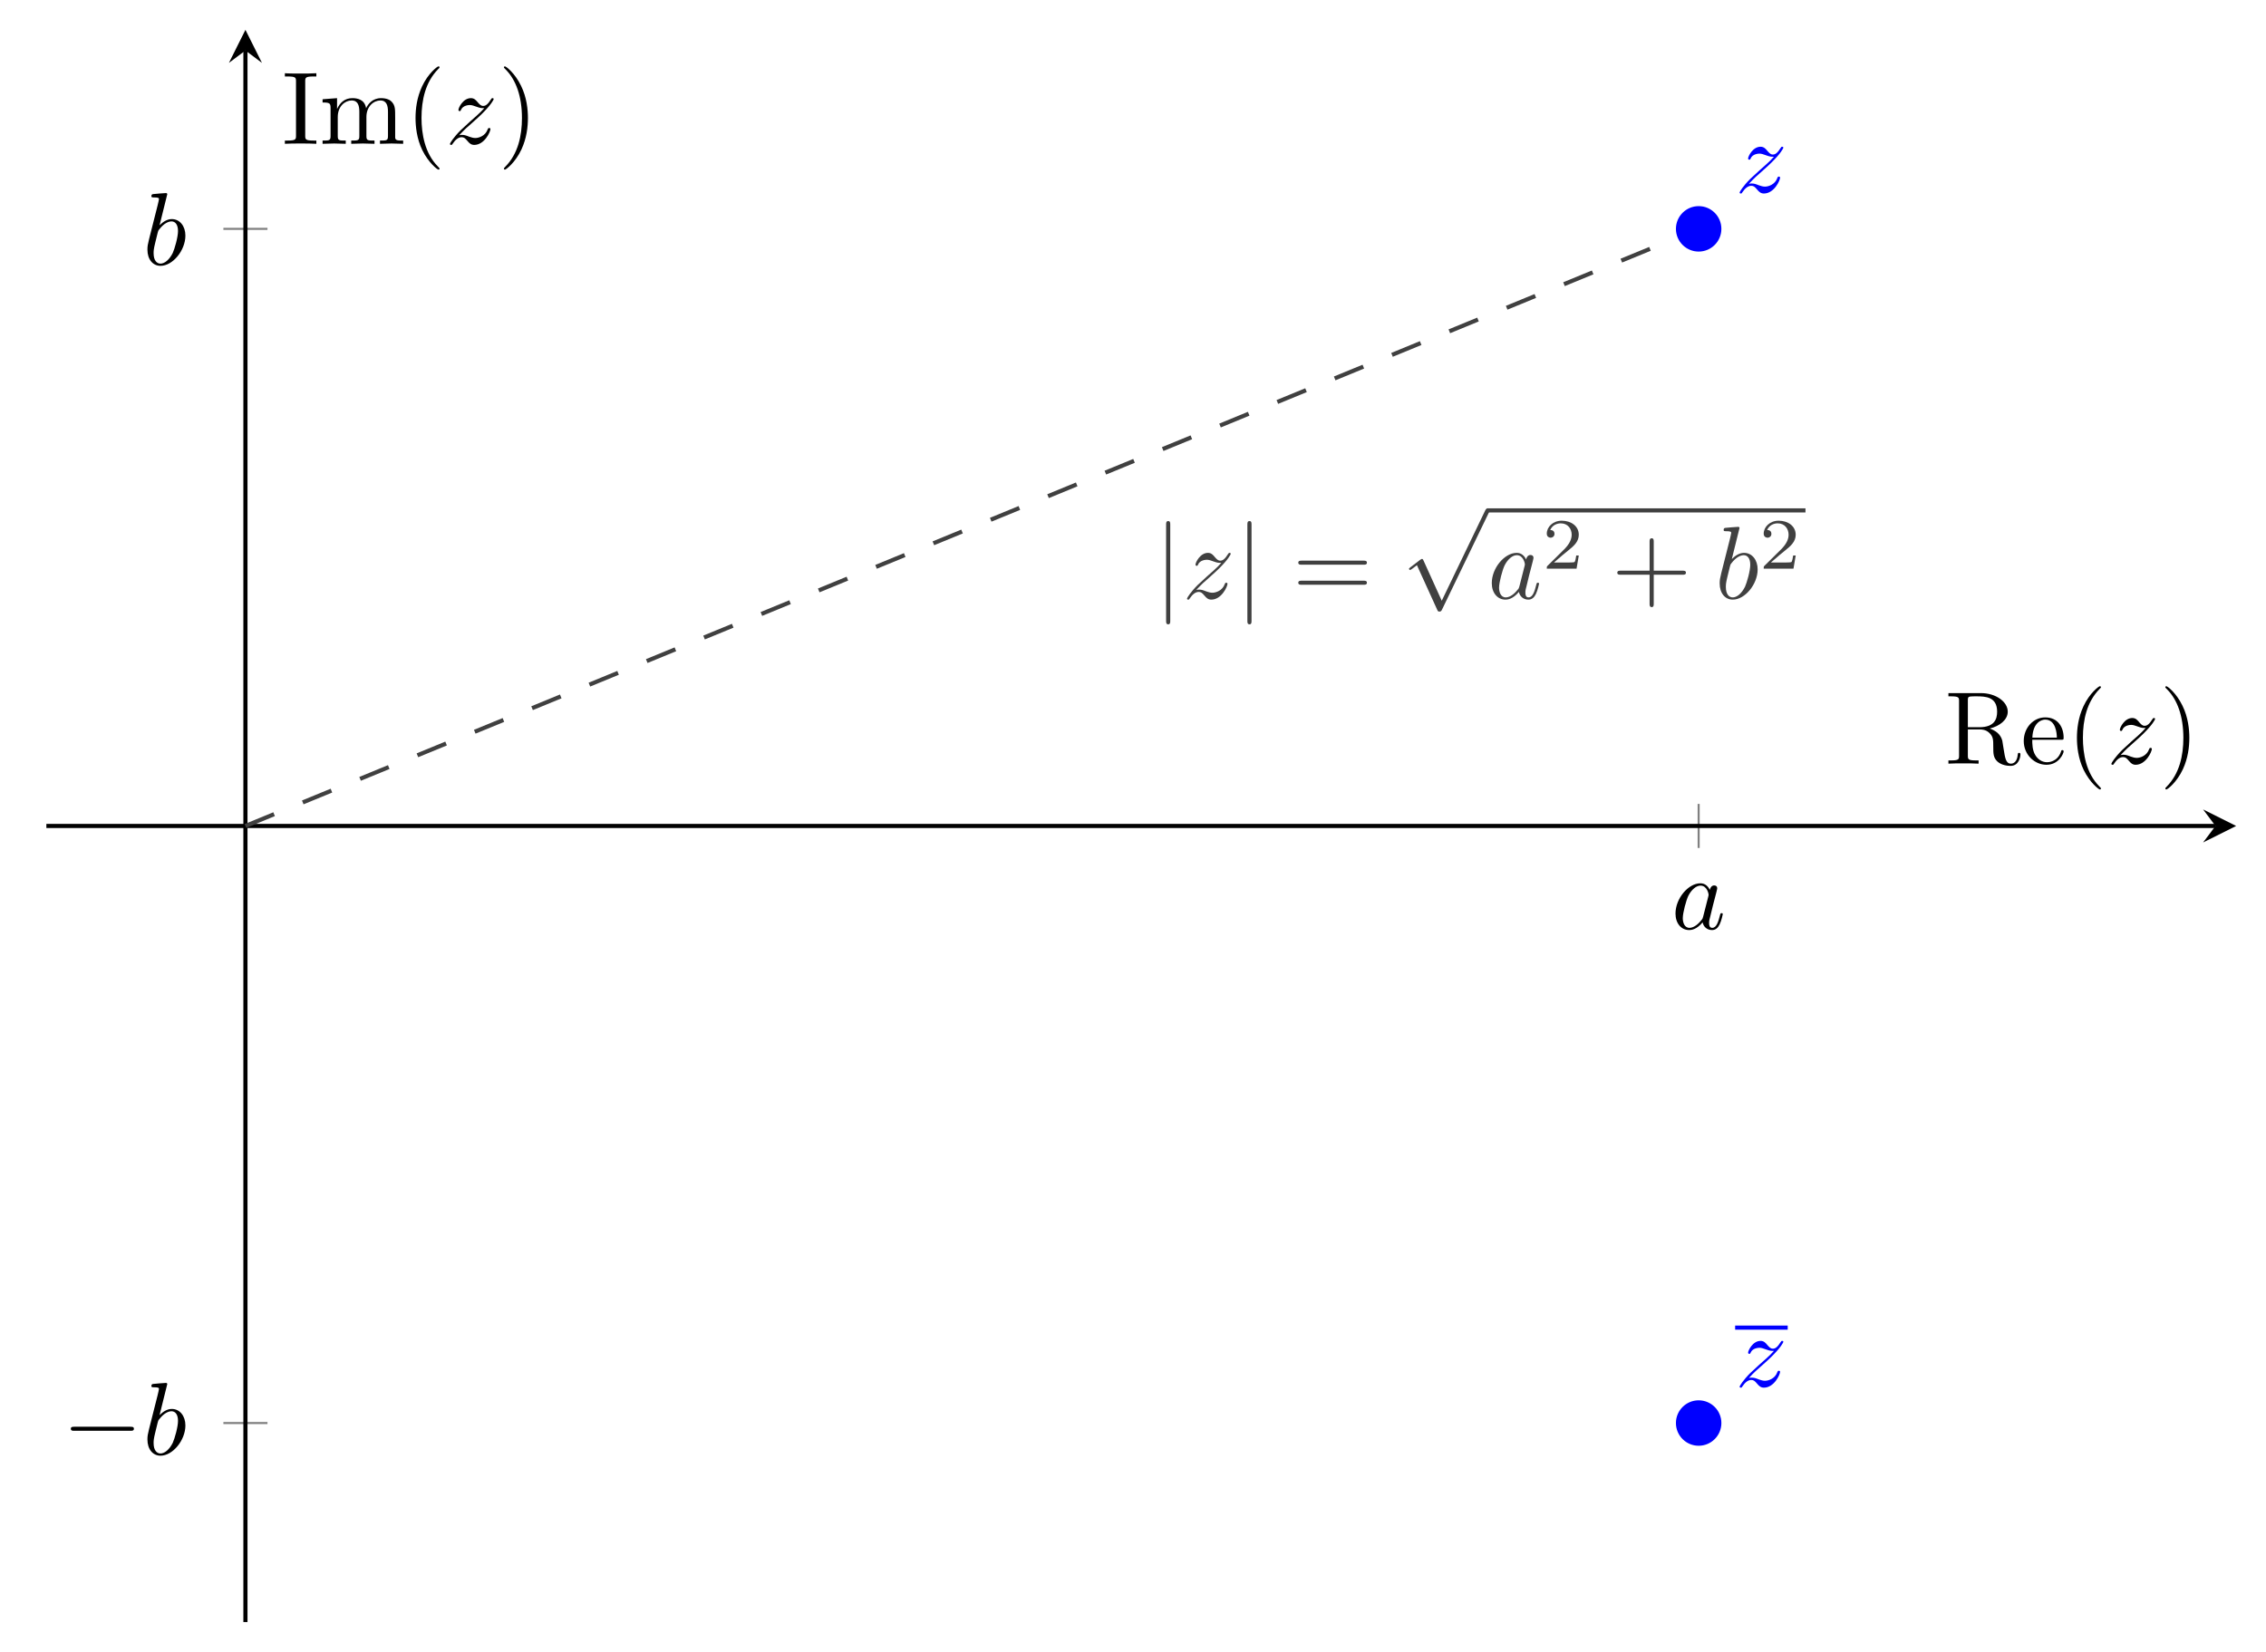
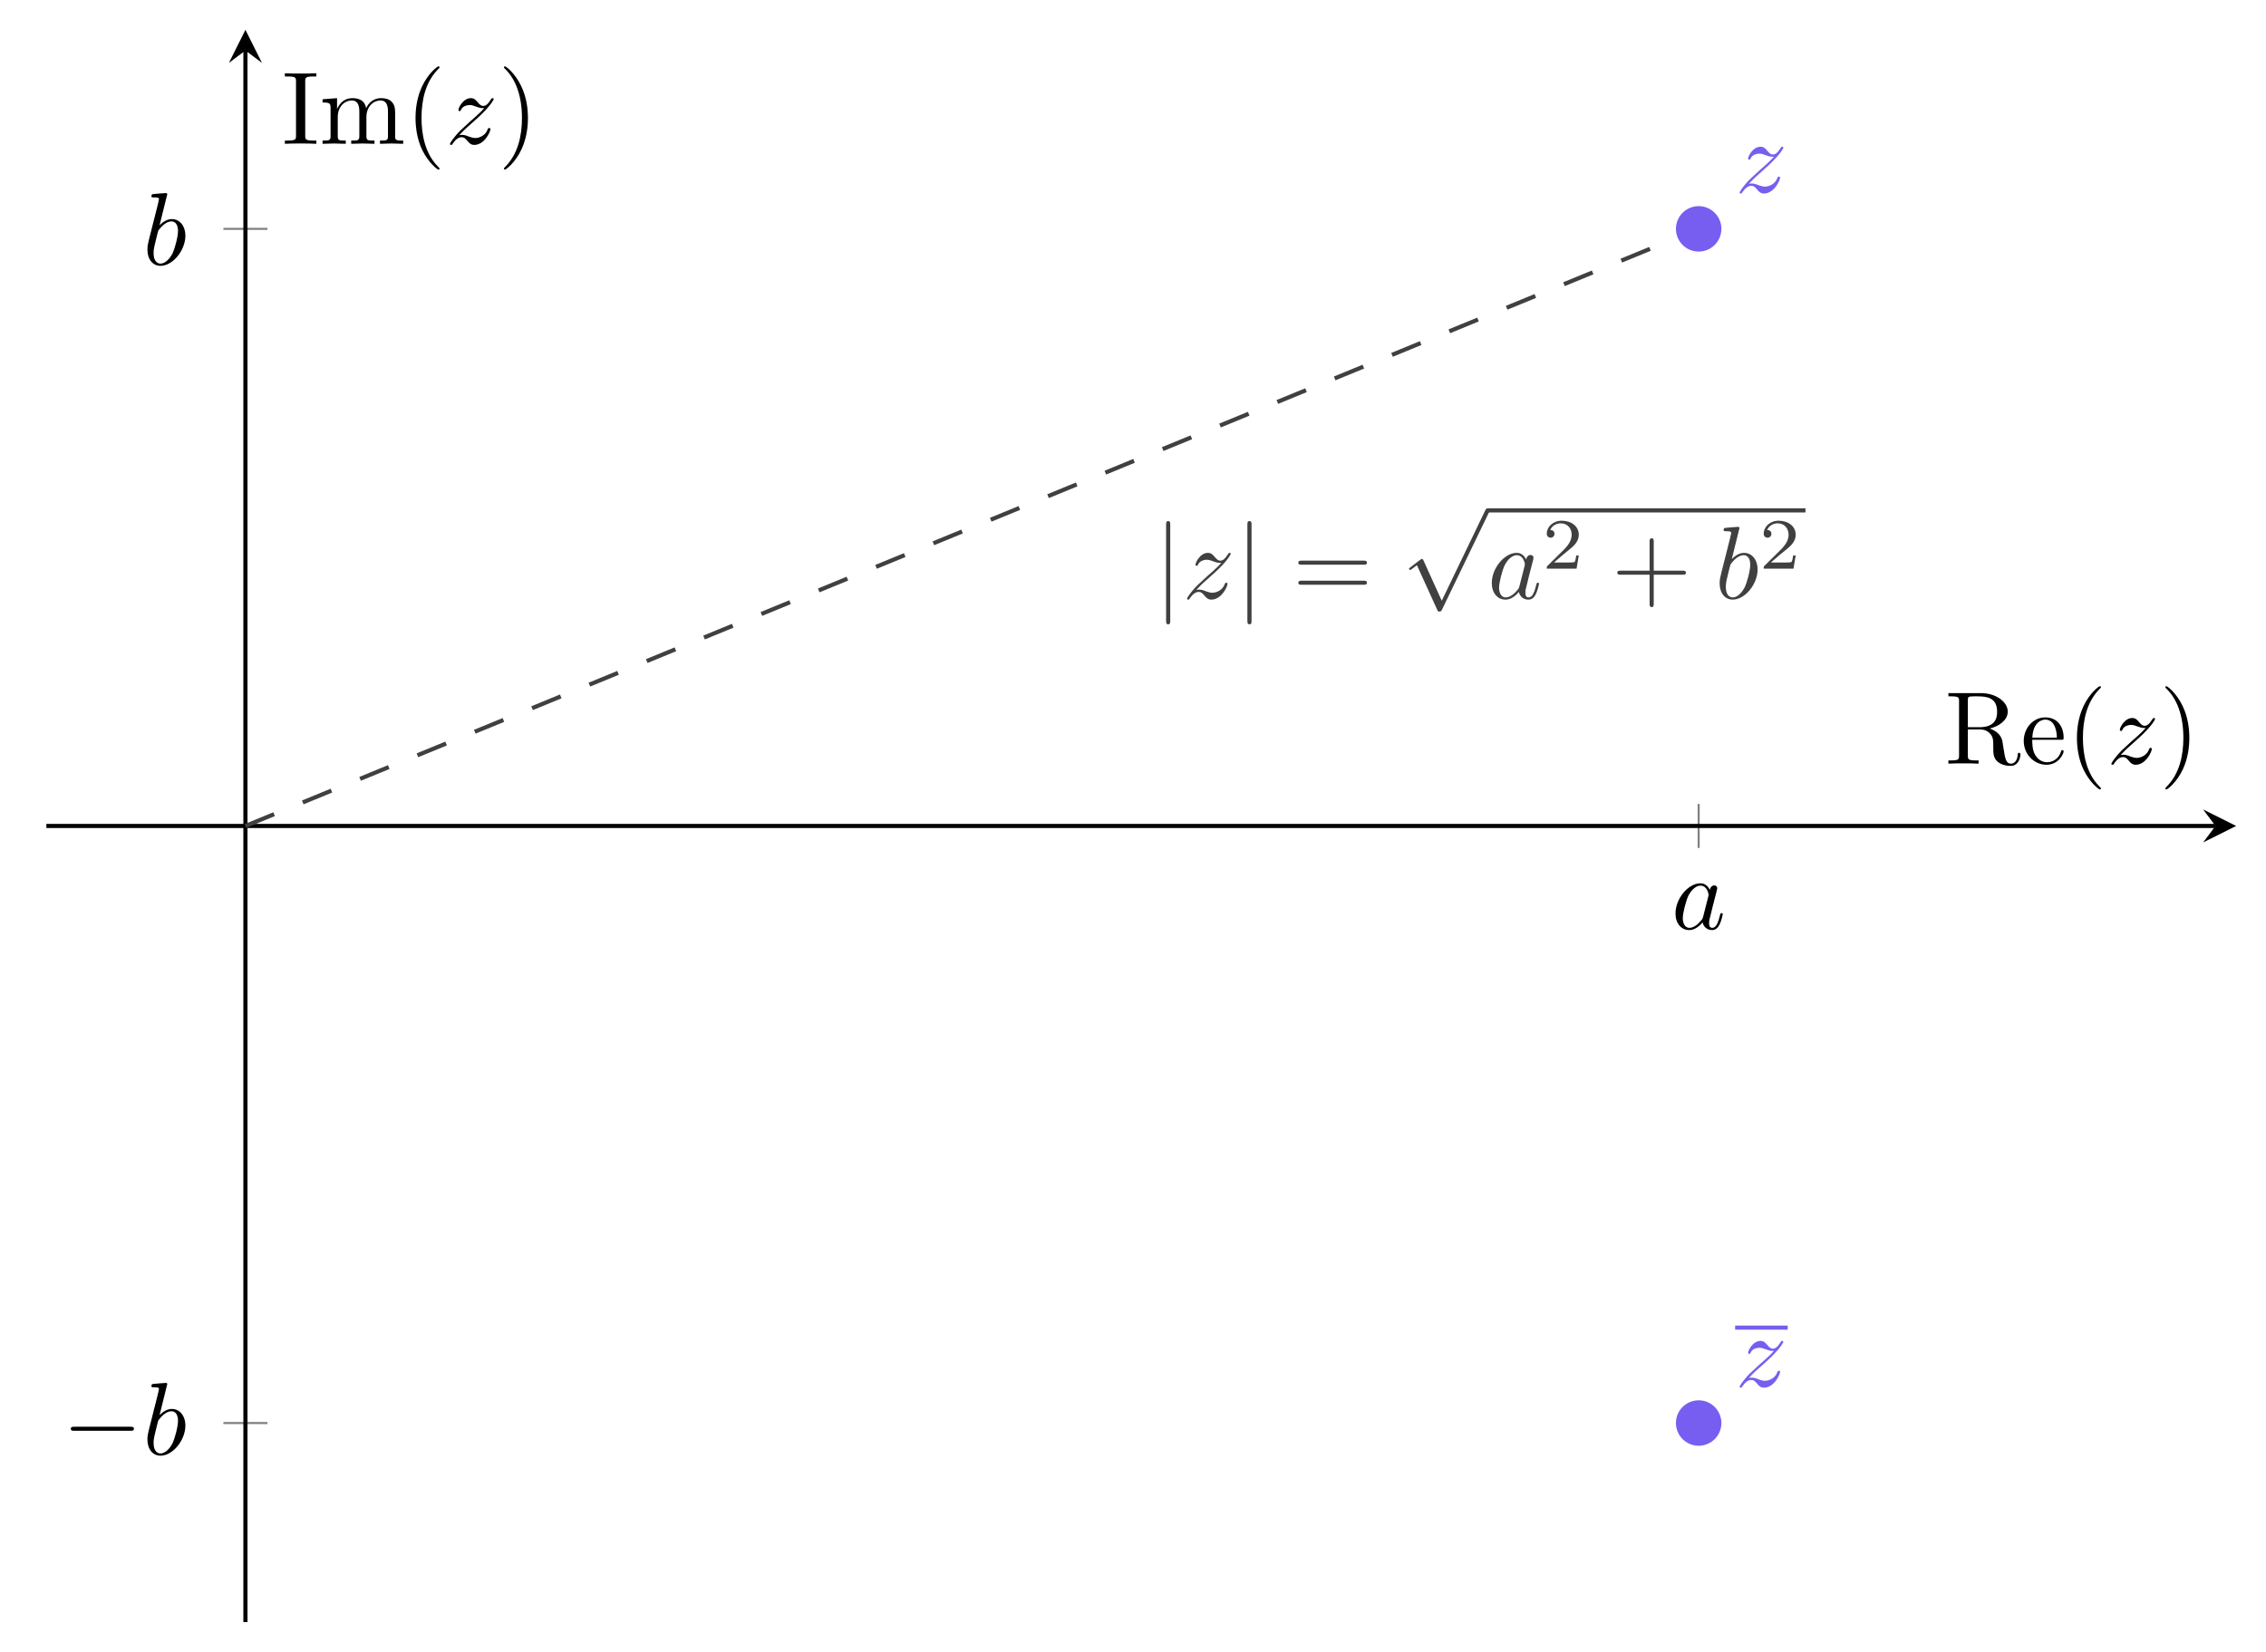
- <svg xmlns="http://www.w3.org/2000/svg" xmlns:xlink="http://www.w3.org/1999/xlink" width="349.684" height="254.977" viewBox="0 0 349.684 254.977">
+ <svg xmlns="http://www.w3.org/2000/svg" xmlns:xlink="http://www.w3.org/1999/xlink" width="349.684pt" height="254.977pt" viewBox="0 0 349.684 254.977">
  <defs>
    <g>
      <g id="glyph-0-0">
        <path d="M 5.938 -6.031 C 5.656 -6.609 5.203 -7.047 4.484 -7.047 C 2.609 -7.047 0.641 -4.703 0.641 -2.375 C 0.641 -0.875 1.516 0.172 2.75 0.172 C 3.078 0.172 3.875 0.109 4.828 -1.016 C 4.953 -0.344 5.516 0.172 6.281 0.172 C 6.844 0.172 7.203 -0.188 7.453 -0.703 C 7.734 -1.281 7.938 -2.25 7.938 -2.281 C 7.938 -2.438 7.797 -2.438 7.75 -2.438 C 7.594 -2.438 7.578 -2.375 7.516 -2.156 C 7.25 -1.109 6.969 -0.172 6.312 -0.172 C 5.875 -0.172 5.828 -0.594 5.828 -0.906 C 5.828 -1.266 5.859 -1.391 6.047 -2.094 C 6.219 -2.75 6.25 -2.922 6.391 -3.516 L 6.969 -5.75 C 7.078 -6.203 7.078 -6.234 7.078 -6.297 C 7.078 -6.562 6.891 -6.719 6.609 -6.719 C 6.234 -6.719 6 -6.375 5.938 -6.031 Z M 4.906 -1.891 C 4.828 -1.609 4.828 -1.578 4.594 -1.312 C 3.891 -0.438 3.234 -0.172 2.797 -0.172 C 2 -0.172 1.766 -1.047 1.766 -1.672 C 1.766 -2.469 2.281 -4.438 2.641 -5.156 C 3.141 -6.109 3.859 -6.688 4.5 -6.688 C 5.531 -6.688 5.75 -5.391 5.75 -5.297 C 5.75 -5.203 5.719 -5.094 5.703 -5.016 Z M 4.906 -1.891 " />
      </g>
      <g id="glyph-0-1">
        <path d="M 3.812 -10.891 C 3.812 -10.906 3.812 -11.062 3.609 -11.062 C 3.234 -11.062 2.078 -10.938 1.656 -10.906 C 1.531 -10.891 1.359 -10.875 1.359 -10.578 C 1.359 -10.391 1.5 -10.391 1.734 -10.391 C 2.5 -10.391 2.531 -10.281 2.531 -10.125 C 2.531 -10.016 2.391 -9.469 2.312 -9.125 L 1 -3.938 C 0.812 -3.141 0.75 -2.891 0.75 -2.328 C 0.75 -0.812 1.594 0.172 2.766 0.172 C 4.656 0.172 6.609 -2.203 6.609 -4.5 C 6.609 -5.938 5.766 -7.047 4.5 -7.047 C 3.766 -7.047 3.109 -6.578 2.625 -6.094 Z M 2.312 -4.859 C 2.406 -5.219 2.406 -5.25 2.547 -5.422 C 3.328 -6.453 4.047 -6.688 4.469 -6.688 C 5.031 -6.688 5.469 -6.219 5.469 -5.203 C 5.469 -4.25 4.938 -2.422 4.656 -1.812 C 4.125 -0.75 3.391 -0.172 2.766 -0.172 C 2.234 -0.172 1.703 -0.609 1.703 -1.781 C 1.703 -2.094 1.703 -2.391 1.953 -3.391 Z M 2.312 -4.859 " />
      </g>
      <g id="glyph-0-2">
        <path d="M 2.125 -1.328 C 2.984 -2.25 3.438 -2.641 4.016 -3.141 C 4.016 -3.156 5 -4 5.578 -4.578 C 7.094 -6.062 7.438 -6.828 7.438 -6.891 C 7.438 -7.047 7.297 -7.047 7.266 -7.047 C 7.156 -7.047 7.109 -7.016 7.031 -6.875 C 6.547 -6.109 6.219 -5.844 5.828 -5.844 C 5.453 -5.844 5.266 -6.094 5.016 -6.359 C 4.719 -6.719 4.453 -7.047 3.922 -7.047 C 2.719 -7.047 2 -5.562 2 -5.234 C 2 -5.141 2.047 -5.047 2.188 -5.047 C 2.328 -5.047 2.359 -5.125 2.391 -5.234 C 2.688 -5.953 3.625 -5.984 3.75 -5.984 C 4.078 -5.984 4.391 -5.859 4.75 -5.734 C 5.391 -5.5 5.562 -5.5 5.984 -5.5 C 5.406 -4.812 4.062 -3.672 3.766 -3.406 L 2.328 -2.078 C 1.25 -1 0.688 -0.094 0.688 0.016 C 0.688 0.172 0.844 0.172 0.875 0.172 C 1 0.172 1.031 0.141 1.125 -0.031 C 1.5 -0.594 1.969 -1.016 2.484 -1.016 C 2.859 -1.016 3.016 -0.875 3.406 -0.422 C 3.688 -0.078 3.969 0.172 4.438 0.172 C 6.016 0.172 6.938 -1.844 6.938 -2.281 C 6.938 -2.359 6.875 -2.438 6.734 -2.438 C 6.594 -2.438 6.562 -2.344 6.516 -2.234 C 6.156 -1.203 5.125 -0.891 4.609 -0.891 C 4.281 -0.891 4 -0.984 3.672 -1.094 C 3.125 -1.312 2.891 -1.375 2.547 -1.375 C 2.516 -1.375 2.266 -1.375 2.125 -1.328 Z M 2.125 -1.328 " />
      </g>
      <g id="glyph-1-0">
        <path d="M 10.5 -3.672 C 10.781 -3.672 11.062 -3.672 11.062 -3.984 C 11.062 -4.297 10.781 -4.297 10.5 -4.297 L 1.875 -4.297 C 1.609 -4.297 1.328 -4.297 1.328 -3.984 C 1.328 -3.672 1.609 -3.672 1.875 -3.672 Z M 10.5 -3.672 " />
      </g>
      <g id="glyph-1-1">
        <path d="M 2.531 -11.375 C 2.531 -11.672 2.531 -11.953 2.219 -11.953 C 1.891 -11.953 1.891 -11.672 1.891 -11.375 L 1.891 3.406 C 1.891 3.703 1.891 3.984 2.219 3.984 C 2.531 3.984 2.531 3.703 2.531 3.406 Z M 2.531 -11.375 " />
      </g>
      <g id="glyph-1-2">
        <path d="M 6.203 13.625 L 3.391 7.422 C 3.281 7.172 3.203 7.172 3.156 7.172 C 3.141 7.172 3.062 7.172 2.891 7.297 L 1.375 8.453 C 1.156 8.609 1.156 8.656 1.156 8.703 C 1.156 8.781 1.219 8.875 1.328 8.875 C 1.422 8.875 1.688 8.656 1.859 8.531 C 1.953 8.453 2.203 8.266 2.375 8.141 L 5.516 15.047 C 5.625 15.297 5.703 15.297 5.844 15.297 C 6.094 15.297 6.141 15.203 6.25 14.984 L 13.484 0 C 13.594 -0.219 13.594 -0.281 13.594 -0.312 C 13.594 -0.484 13.469 -0.641 13.281 -0.641 C 13.156 -0.641 13.031 -0.562 12.906 -0.297 Z M 6.203 13.625 " />
      </g>
      <g id="glyph-2-0">
        <path d="M 10.953 -5.219 C 11.188 -5.219 11.484 -5.219 11.484 -5.531 C 11.484 -5.844 11.188 -5.844 10.969 -5.844 L 1.422 -5.844 C 1.203 -5.844 0.891 -5.844 0.891 -5.531 C 0.891 -5.219 1.203 -5.219 1.438 -5.219 Z M 10.969 -2.125 C 11.188 -2.125 11.484 -2.125 11.484 -2.438 C 11.484 -2.75 11.188 -2.75 10.953 -2.75 L 1.438 -2.75 C 1.203 -2.75 0.891 -2.75 0.891 -2.438 C 0.891 -2.125 1.203 -2.125 1.422 -2.125 Z M 10.969 -2.125 " />
      </g>
      <g id="glyph-2-1">
        <path d="M 6.516 -3.672 L 10.969 -3.672 C 11.188 -3.672 11.484 -3.672 11.484 -3.984 C 11.484 -4.297 11.188 -4.297 10.969 -4.297 L 6.516 -4.297 L 6.516 -8.766 C 6.516 -8.984 6.516 -9.297 6.203 -9.297 C 5.875 -9.297 5.875 -8.984 5.875 -8.766 L 5.875 -4.297 L 1.422 -4.297 C 1.203 -4.297 0.891 -4.297 0.891 -3.984 C 0.891 -3.672 1.203 -3.672 1.422 -3.672 L 5.875 -3.672 L 5.875 0.797 C 5.875 1.016 5.875 1.328 6.203 1.328 C 6.516 1.328 6.516 1.016 6.516 0.797 Z M 6.516 -3.672 " />
      </g>
      <g id="glyph-2-2">
        <path d="M 3.562 -5.625 L 3.562 -9.75 C 3.562 -10.125 3.562 -10.312 3.922 -10.359 C 4.078 -10.391 4.547 -10.391 4.859 -10.391 C 6.297 -10.391 8.078 -10.328 8.078 -8.016 C 8.078 -6.922 7.703 -5.625 5.344 -5.625 Z M 6.938 -5.422 C 8.484 -5.797 9.719 -6.781 9.719 -8.016 C 9.719 -9.547 7.906 -10.891 5.562 -10.891 L 0.562 -10.891 L 0.562 -10.391 L 0.938 -10.391 C 2.172 -10.391 2.203 -10.219 2.203 -9.641 L 2.203 -1.25 C 2.203 -0.672 2.172 -0.5 0.938 -0.5 L 0.562 -0.5 L 0.562 0 C 1.125 -0.047 2.266 -0.047 2.891 -0.047 C 3.5 -0.047 4.641 -0.047 5.219 0 L 5.219 -0.5 L 4.828 -0.5 C 3.609 -0.5 3.562 -0.672 3.562 -1.25 L 3.562 -5.281 L 5.406 -5.281 C 5.656 -5.281 6.328 -5.281 6.891 -4.734 C 7.484 -4.156 7.484 -3.672 7.484 -2.594 C 7.484 -1.562 7.484 -0.922 8.141 -0.312 C 8.797 0.25 9.672 0.344 10.156 0.344 C 11.391 0.344 11.672 -0.953 11.672 -1.406 C 11.672 -1.5 11.672 -1.672 11.453 -1.672 C 11.281 -1.672 11.281 -1.531 11.266 -1.422 C 11.172 -0.281 10.609 0 10.219 0 C 9.438 0 9.312 -0.812 9.078 -2.297 L 8.875 -3.562 C 8.594 -4.594 7.812 -5.109 6.938 -5.422 Z M 6.938 -5.422 " />
      </g>
      <g id="glyph-2-3">
        <path d="M 1.781 -4.016 C 1.875 -6.391 3.219 -6.797 3.766 -6.797 C 5.406 -6.797 5.562 -4.641 5.562 -4.016 Z M 1.766 -3.688 L 6.219 -3.688 C 6.562 -3.688 6.609 -3.688 6.609 -4.016 C 6.609 -5.594 5.75 -7.141 3.766 -7.141 C 1.906 -7.141 0.453 -5.5 0.453 -3.5 C 0.453 -1.375 2.125 0.172 3.953 0.172 C 5.891 0.172 6.609 -1.594 6.609 -1.891 C 6.609 -2.062 6.484 -2.094 6.406 -2.094 C 6.266 -2.094 6.234 -2 6.203 -1.859 C 5.641 -0.219 4.203 -0.219 4.047 -0.219 C 3.25 -0.219 2.609 -0.703 2.25 -1.297 C 1.766 -2.062 1.766 -3.109 1.766 -3.688 Z M 1.766 -3.688 " />
      </g>
      <g id="glyph-2-4">
        <path d="M 5.281 3.828 C 5.281 3.781 5.281 3.75 5 3.469 C 3.016 1.469 2.5 -1.547 2.5 -3.984 C 2.5 -6.75 3.109 -9.531 5.062 -11.516 C 5.281 -11.719 5.281 -11.75 5.281 -11.797 C 5.281 -11.906 5.219 -11.953 5.109 -11.953 C 4.953 -11.953 3.516 -10.875 2.578 -8.844 C 1.766 -7.094 1.578 -5.328 1.578 -3.984 C 1.578 -2.734 1.75 -0.812 2.625 0.984 C 3.594 2.953 4.953 3.984 5.109 3.984 C 5.219 3.984 5.281 3.938 5.281 3.828 Z M 5.281 3.828 " />
      </g>
      <g id="glyph-2-5">
        <path d="M 4.609 -3.984 C 4.609 -5.234 4.438 -7.156 3.547 -8.953 C 2.594 -10.922 1.234 -11.953 1.062 -11.953 C 0.969 -11.953 0.906 -11.891 0.906 -11.797 C 0.906 -11.75 0.906 -11.719 1.219 -11.422 C 2.766 -9.844 3.688 -7.312 3.688 -3.984 C 3.688 -1.266 3.094 1.547 1.109 3.547 C 0.906 3.75 0.906 3.781 0.906 3.828 C 0.906 3.922 0.969 3.984 1.062 3.984 C 1.234 3.984 2.656 2.906 3.609 0.875 C 4.422 -0.875 4.609 -2.641 4.609 -3.984 Z M 4.609 -3.984 " />
      </g>
      <g id="glyph-2-6">
        <path d="M 3.594 -9.641 C 3.594 -10.219 3.641 -10.391 4.891 -10.391 L 5.312 -10.391 L 5.312 -10.891 C 4.75 -10.844 3.484 -10.844 2.891 -10.844 C 2.266 -10.844 1 -10.844 0.453 -10.891 L 0.453 -10.391 L 0.859 -10.391 C 2.125 -10.391 2.172 -10.219 2.172 -9.641 L 2.172 -1.25 C 2.172 -0.672 2.125 -0.5 0.859 -0.5 L 0.453 -0.5 L 0.453 0 C 1 -0.047 2.266 -0.047 2.875 -0.047 C 3.484 -0.047 4.75 -0.047 5.312 0 L 5.312 -0.5 L 4.891 -0.5 C 3.641 -0.5 3.594 -0.672 3.594 -1.25 Z M 3.594 -9.641 " />
      </g>
      <g id="glyph-2-7">
        <path d="M 1.75 -5.484 L 1.75 -1.219 C 1.75 -0.5 1.578 -0.5 0.516 -0.5 L 0.516 0 C 1.062 -0.016 1.875 -0.047 2.312 -0.047 C 2.719 -0.047 3.547 -0.016 4.094 0 L 4.094 -0.5 C 3.031 -0.5 2.859 -0.5 2.859 -1.219 L 2.859 -4.141 C 2.859 -5.797 3.984 -6.688 5 -6.688 C 6.016 -6.688 6.188 -5.828 6.188 -4.922 L 6.188 -1.219 C 6.188 -0.5 6.016 -0.5 4.938 -0.5 L 4.938 0 C 5.5 -0.016 6.312 -0.047 6.734 -0.047 C 7.156 -0.047 7.984 -0.016 8.531 0 L 8.531 -0.5 C 7.453 -0.5 7.281 -0.5 7.281 -1.219 L 7.281 -4.141 C 7.281 -5.797 8.422 -6.688 9.438 -6.688 C 10.438 -6.688 10.609 -5.828 10.609 -4.922 L 10.609 -1.219 C 10.609 -0.5 10.438 -0.5 9.375 -0.5 L 9.375 0 C 9.922 -0.016 10.734 -0.047 11.172 -0.047 C 11.594 -0.047 12.422 -0.016 12.953 0 L 12.953 -0.5 C 12.125 -0.5 11.734 -0.5 11.719 -0.969 L 11.719 -4.016 C 11.719 -5.391 11.719 -5.875 11.219 -6.453 C 11 -6.719 10.469 -7.047 9.547 -7.047 C 8.203 -7.047 7.5 -6.094 7.234 -5.484 C 7.016 -6.875 5.828 -7.047 5.109 -7.047 C 3.953 -7.047 3.203 -6.359 2.75 -5.375 L 2.75 -7.047 L 0.516 -6.875 L 0.516 -6.375 C 1.625 -6.375 1.75 -6.266 1.75 -5.484 Z M 1.75 -5.484 " />
      </g>
      <g id="glyph-3-0">
        <path d="M 5.641 -2.031 L 5.25 -2.031 C 5.219 -1.781 5.109 -1.125 4.969 -1.016 C 4.875 -0.953 4.016 -0.953 3.859 -0.953 L 1.812 -0.953 C 2.984 -1.984 3.375 -2.297 4.031 -2.828 C 4.859 -3.484 5.641 -4.172 5.641 -5.234 C 5.641 -6.578 4.453 -7.406 3.016 -7.406 C 1.641 -7.406 0.703 -6.438 0.703 -5.406 C 0.703 -4.844 1.188 -4.781 1.297 -4.781 C 1.562 -4.781 1.891 -4.969 1.891 -5.375 C 1.891 -5.578 1.812 -5.969 1.234 -5.969 C 1.578 -6.766 2.328 -7 2.859 -7 C 3.969 -7 4.547 -6.141 4.547 -5.234 C 4.547 -4.266 3.859 -3.484 3.5 -3.094 L 0.812 -0.438 C 0.703 -0.328 0.703 -0.312 0.703 0 L 5.297 0 Z M 5.641 -2.031 " />
      </g>
    </g>
    <clipPath id="clip-0">
      <path clip-rule="nonzero" d="M 0 0 L 349.684 0 L 349.684 254.977 L 0 254.977 Z M 0 0 " />
    </clipPath>
  </defs>
  <g clip-path="url(#clip-0)">
    <path fill-rule="nonzero" fill="rgb(100%, 100%, 100%)" fill-opacity="1" d="M 0 254.977 L 0 -0.004 L 349.688 -0.004 L 349.688 254.977 Z M 0 254.977 " />
  </g>
  <path fill="none" stroke-width="0.199" stroke-linecap="butt" stroke-linejoin="miter" stroke="rgb(50%, 50%, 50%)" stroke-opacity="1" stroke-miterlimit="10" d="M 159.361 74.676 L 159.361 78.926 " transform="matrix(1.6, 0, 0, -1.6, 7.1546, 250.368)" />
  <path fill="none" stroke-width="0.199" stroke-linecap="butt" stroke-linejoin="miter" stroke="rgb(50%, 50%, 50%)" stroke-opacity="1" stroke-miterlimit="10" d="M 17.074 19.2 L 21.327 19.2 M 17.074 134.402 L 21.327 134.402 " transform="matrix(1.6, 0, 0, -1.6, 7.1546, 250.368)" />
  <path fill="none" stroke-width="0.399" stroke-linecap="butt" stroke-linejoin="miter" stroke="rgb(0%, 0%, 0%)" stroke-opacity="1" stroke-miterlimit="10" d="M 0.001 76.8 L 209.21 76.8 " transform="matrix(1.6, 0, 0, -1.6, 7.1546, 250.368)" />
  <path fill-rule="nonzero" fill="rgb(0%, 0%, 0%)" fill-opacity="1" d="M 345.078 127.488 L 339.977 124.938 L 341.891 127.488 L 339.977 130.035 " />
  <path fill="none" stroke-width="0.399" stroke-linecap="butt" stroke-linejoin="miter" stroke="rgb(0%, 0%, 0%)" stroke-opacity="1" stroke-miterlimit="10" d="M 19.2 0.001 L 19.2 151.609 " transform="matrix(1.6, 0, 0, -1.6, 7.1546, 250.368)" />
  <path fill-rule="nonzero" fill="rgb(0%, 0%, 0%)" fill-opacity="1" d="M 37.875 4.605 L 35.324 9.707 L 37.875 7.793 L 40.426 9.707 " />
  <g fill="rgb(0%, 0%, 0%)" fill-opacity="1">
    <use xlink:href="#glyph-0-0" x="257.918" y="143.386" />
  </g>
  <g fill="rgb(0%, 0%, 0%)" fill-opacity="1">
    <use xlink:href="#glyph-1-0" x="9.603" y="224.518" />
  </g>
  <g fill="rgb(0%, 0%, 0%)" fill-opacity="1">
    <use xlink:href="#glyph-0-1" x="22.001" y="224.518" />
  </g>
  <g fill="rgb(0%, 0%, 0%)" fill-opacity="1">
    <use xlink:href="#glyph-0-1" x="22.001" y="40.862" />
  </g>
  <path fill="none" stroke-width="0.399" stroke-linecap="butt" stroke-linejoin="miter" stroke="rgb(25%, 25%, 25%)" stroke-opacity="1" stroke-dasharray="2.989 2.989" stroke-miterlimit="10" d="M 19.2 76.8 L 159.361 134.402 " transform="matrix(1.6, 0, 0, -1.6, 7.1546, 250.368)" />
  <g fill="rgb(25%, 25%, 25%)" fill-opacity="1">
    <use xlink:href="#glyph-1-1" x="178.06" y="92.382" />
  </g>
  <g fill="rgb(25%, 25%, 25%)" fill-opacity="1">
-     <use xlink:href="#glyph-0-2" x="182.487" y="92.382" />
+     <use xlink:href="#glyph-0-2" x="182.488" y="92.382" />
  </g>
  <g fill="rgb(25%, 25%, 25%)" fill-opacity="1">
-     <use xlink:href="#glyph-1-1" x="190.603" y="92.382" />
+     <use xlink:href="#glyph-1-1" x="190.604" y="92.382" />
  </g>
  <g fill="rgb(25%, 25%, 25%)" fill-opacity="1">
-     <use xlink:href="#glyph-2-0" x="199.457" y="92.382" />
+     <use xlink:href="#glyph-2-0" x="199.463" y="92.382" />
  </g>
  <g fill="rgb(25%, 25%, 25%)" fill-opacity="1">
    <use xlink:href="#glyph-1-2" x="216.283" y="79.099" />
  </g>
  <path fill="none" stroke-width="0.398" stroke-linecap="butt" stroke-linejoin="miter" stroke="rgb(25%, 25%, 25%)" stroke-opacity="1" stroke-miterlimit="10" d="M -0.001 -0 L 30.656 -0 " transform="matrix(1.6, 0, 0, -1.6, 229.5674, 78.7808)" />
  <g fill="rgb(25%, 25%, 25%)" fill-opacity="1">
    <use xlink:href="#glyph-0-0" x="229.567" y="92.382" />
  </g>
  <g fill="rgb(25%, 25%, 25%)" fill-opacity="1">
    <use xlink:href="#glyph-3-0" x="237.993" y="87.778" />
  </g>
  <g fill="rgb(25%, 25%, 25%)" fill-opacity="1">
    <use xlink:href="#glyph-2-1" x="248.686" y="92.382" />
  </g>
  <g fill="rgb(25%, 25%, 25%)" fill-opacity="1">
-     <use xlink:href="#glyph-0-1" x="264.627" y="92.382" />
+     <use xlink:href="#glyph-0-1" x="264.623" y="92.382" />
  </g>
  <g fill="rgb(25%, 25%, 25%)" fill-opacity="1">
    <use xlink:href="#glyph-3-0" x="271.467" y="87.778" />
  </g>
-   <g fill="rgb(0%, 0%, 100%)" fill-opacity="1">
+   <g fill="rgb(47.06%, 36.864%, 94.119%)" fill-opacity="1">
    <use xlink:href="#glyph-0-2" x="267.763" y="29.696" />
  </g>
-   <path fill="none" stroke-width="0.398" stroke-linecap="butt" stroke-linejoin="miter" stroke="rgb(0%, 0%, 100%)" stroke-opacity="1" stroke-miterlimit="10" d="M -0.001 -0 L 5.07 -0 " transform="matrix(1.6, 0, 0, -1.6, 267.7626, 204.9216)" />
-   <g fill="rgb(0%, 0%, 100%)" fill-opacity="1">
+   <path fill="none" stroke-width="0.398" stroke-linecap="butt" stroke-linejoin="miter" stroke="rgb(47.06%, 36.864%, 94.119%)" stroke-opacity="1" stroke-miterlimit="10" d="M -0.001 -0 L 5.07 -0 " transform="matrix(1.6, 0, 0, -1.6, 267.7626, 204.9216)" />
+   <g fill="rgb(47.06%, 36.864%, 94.119%)" fill-opacity="1">
    <use xlink:href="#glyph-0-2" x="267.763" y="214.016" />
  </g>
-   <path fill-rule="nonzero" fill="rgb(0%, 0%, 100%)" fill-opacity="1" stroke-width="0.399" stroke-linecap="butt" stroke-linejoin="miter" stroke="rgb(0%, 0%, 100%)" stroke-opacity="1" stroke-miterlimit="10" d="M 161.354 134.402 C 161.354 135.501 160.462 136.395 159.361 136.395 C 158.263 136.395 157.369 135.501 157.369 134.402 C 157.369 133.301 158.263 132.41 159.361 132.41 C 160.462 132.41 161.354 133.301 161.354 134.402 Z M 161.354 134.402 " transform="matrix(1.6, 0, 0, -1.6, 7.1546, 250.368)" />
-   <path fill-rule="nonzero" fill="rgb(0%, 0%, 100%)" fill-opacity="1" stroke-width="0.399" stroke-linecap="butt" stroke-linejoin="miter" stroke="rgb(0%, 0%, 100%)" stroke-opacity="1" stroke-miterlimit="10" d="M 161.354 19.2 C 161.354 20.301 160.462 21.192 159.361 21.192 C 158.263 21.192 157.369 20.301 157.369 19.2 C 157.369 18.099 158.263 17.208 159.361 17.208 C 160.462 17.208 161.354 18.099 161.354 19.2 Z M 161.354 19.2 " transform="matrix(1.6, 0, 0, -1.6, 7.1546, 250.368)" />
+   <path fill-rule="nonzero" fill="rgb(47.06%, 36.864%, 94.119%)" fill-opacity="1" stroke-width="0.399" stroke-linecap="butt" stroke-linejoin="miter" stroke="rgb(47.06%, 36.864%, 94.119%)" stroke-opacity="1" stroke-miterlimit="10" d="M 161.354 134.402 C 161.354 135.501 160.462 136.395 159.361 136.395 C 158.263 136.395 157.369 135.501 157.369 134.402 C 157.369 133.301 158.263 132.41 159.361 132.41 C 160.462 132.41 161.354 133.301 161.354 134.402 Z M 161.354 134.402 " transform="matrix(1.6, 0, 0, -1.6, 7.1546, 250.368)" />
+   <path fill-rule="nonzero" fill="rgb(47.06%, 36.864%, 94.119%)" fill-opacity="1" stroke-width="0.399" stroke-linecap="butt" stroke-linejoin="miter" stroke="rgb(47.06%, 36.864%, 94.119%)" stroke-opacity="1" stroke-miterlimit="10" d="M 161.354 19.2 C 161.354 20.301 160.462 21.192 159.361 21.192 C 158.263 21.192 157.369 20.301 157.369 19.2 C 157.369 18.099 158.263 17.208 159.361 17.208 C 160.462 17.208 161.354 18.099 161.354 19.2 Z M 161.354 19.2 " transform="matrix(1.6, 0, 0, -1.6, 7.1546, 250.368)" />
  <g fill="rgb(0%, 0%, 0%)" fill-opacity="1">
    <use xlink:href="#glyph-2-2" x="300.113" y="117.872" />
    <use xlink:href="#glyph-2-3" x="311.847" y="117.872" />
    <use xlink:href="#glyph-2-4" x="318.93" y="117.872" />
  </g>
  <g fill="rgb(0%, 0%, 0%)" fill-opacity="1">
-     <use xlink:href="#glyph-0-2" x="325.131" y="117.872" />
+     <use xlink:href="#glyph-0-2" x="325.129" y="117.872" />
  </g>
  <g fill="rgb(0%, 0%, 0%)" fill-opacity="1">
-     <use xlink:href="#glyph-2-5" x="333.244" y="117.872" />
+     <use xlink:href="#glyph-2-5" x="333.245" y="117.872" />
  </g>
  <g fill="rgb(0%, 0%, 0%)" fill-opacity="1">
    <use xlink:href="#glyph-2-6" x="43.507" y="22.195" />
    <use xlink:href="#glyph-2-7" x="49.263" y="22.195" />
    <use xlink:href="#glyph-2-4" x="62.546" y="22.195" />
  </g>
  <g fill="rgb(0%, 0%, 0%)" fill-opacity="1">
    <use xlink:href="#glyph-0-2" x="68.745" y="22.195" />
  </g>
  <g fill="rgb(0%, 0%, 0%)" fill-opacity="1">
-     <use xlink:href="#glyph-2-5" x="76.859" y="22.195" />
+     <use xlink:href="#glyph-2-5" x="76.86" y="22.195" />
  </g>
</svg>
